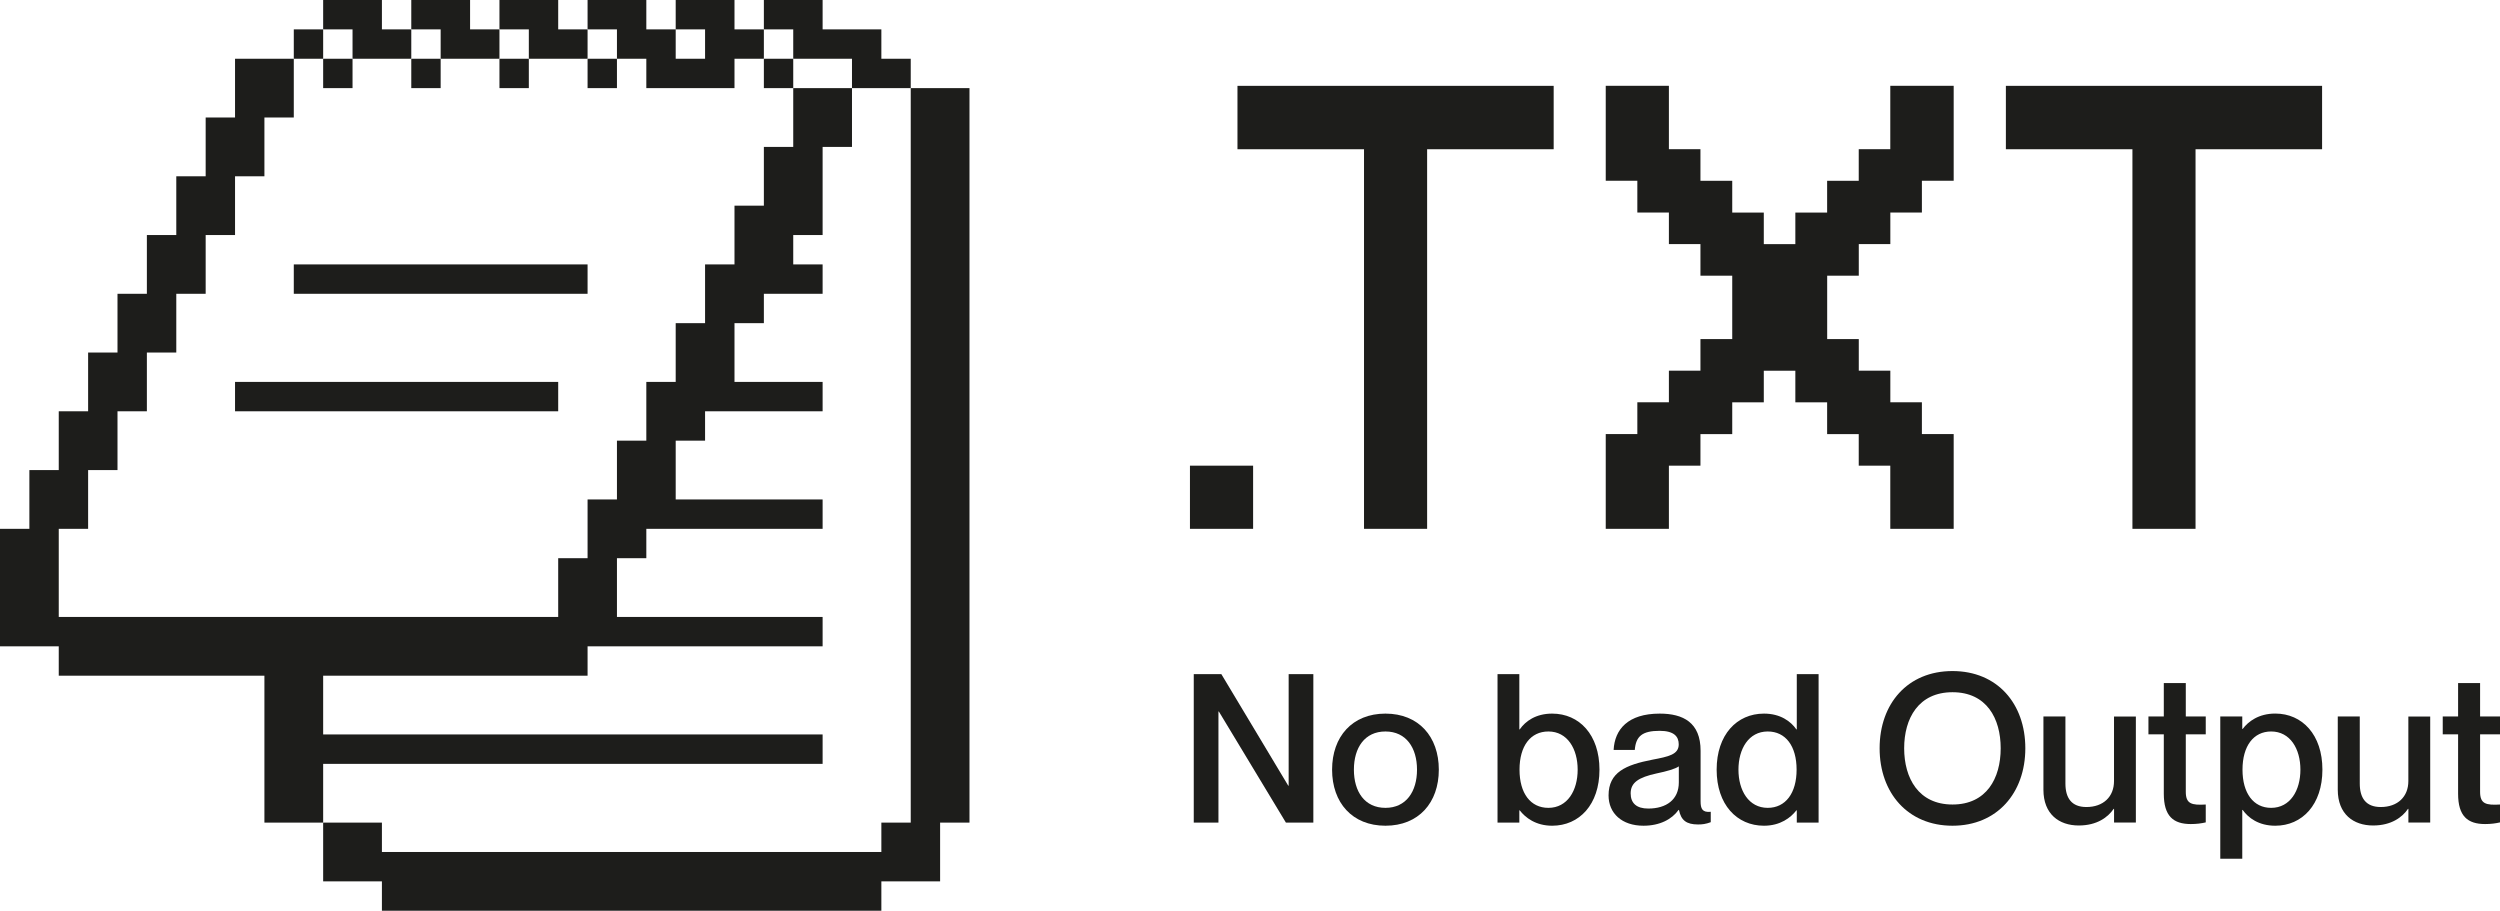
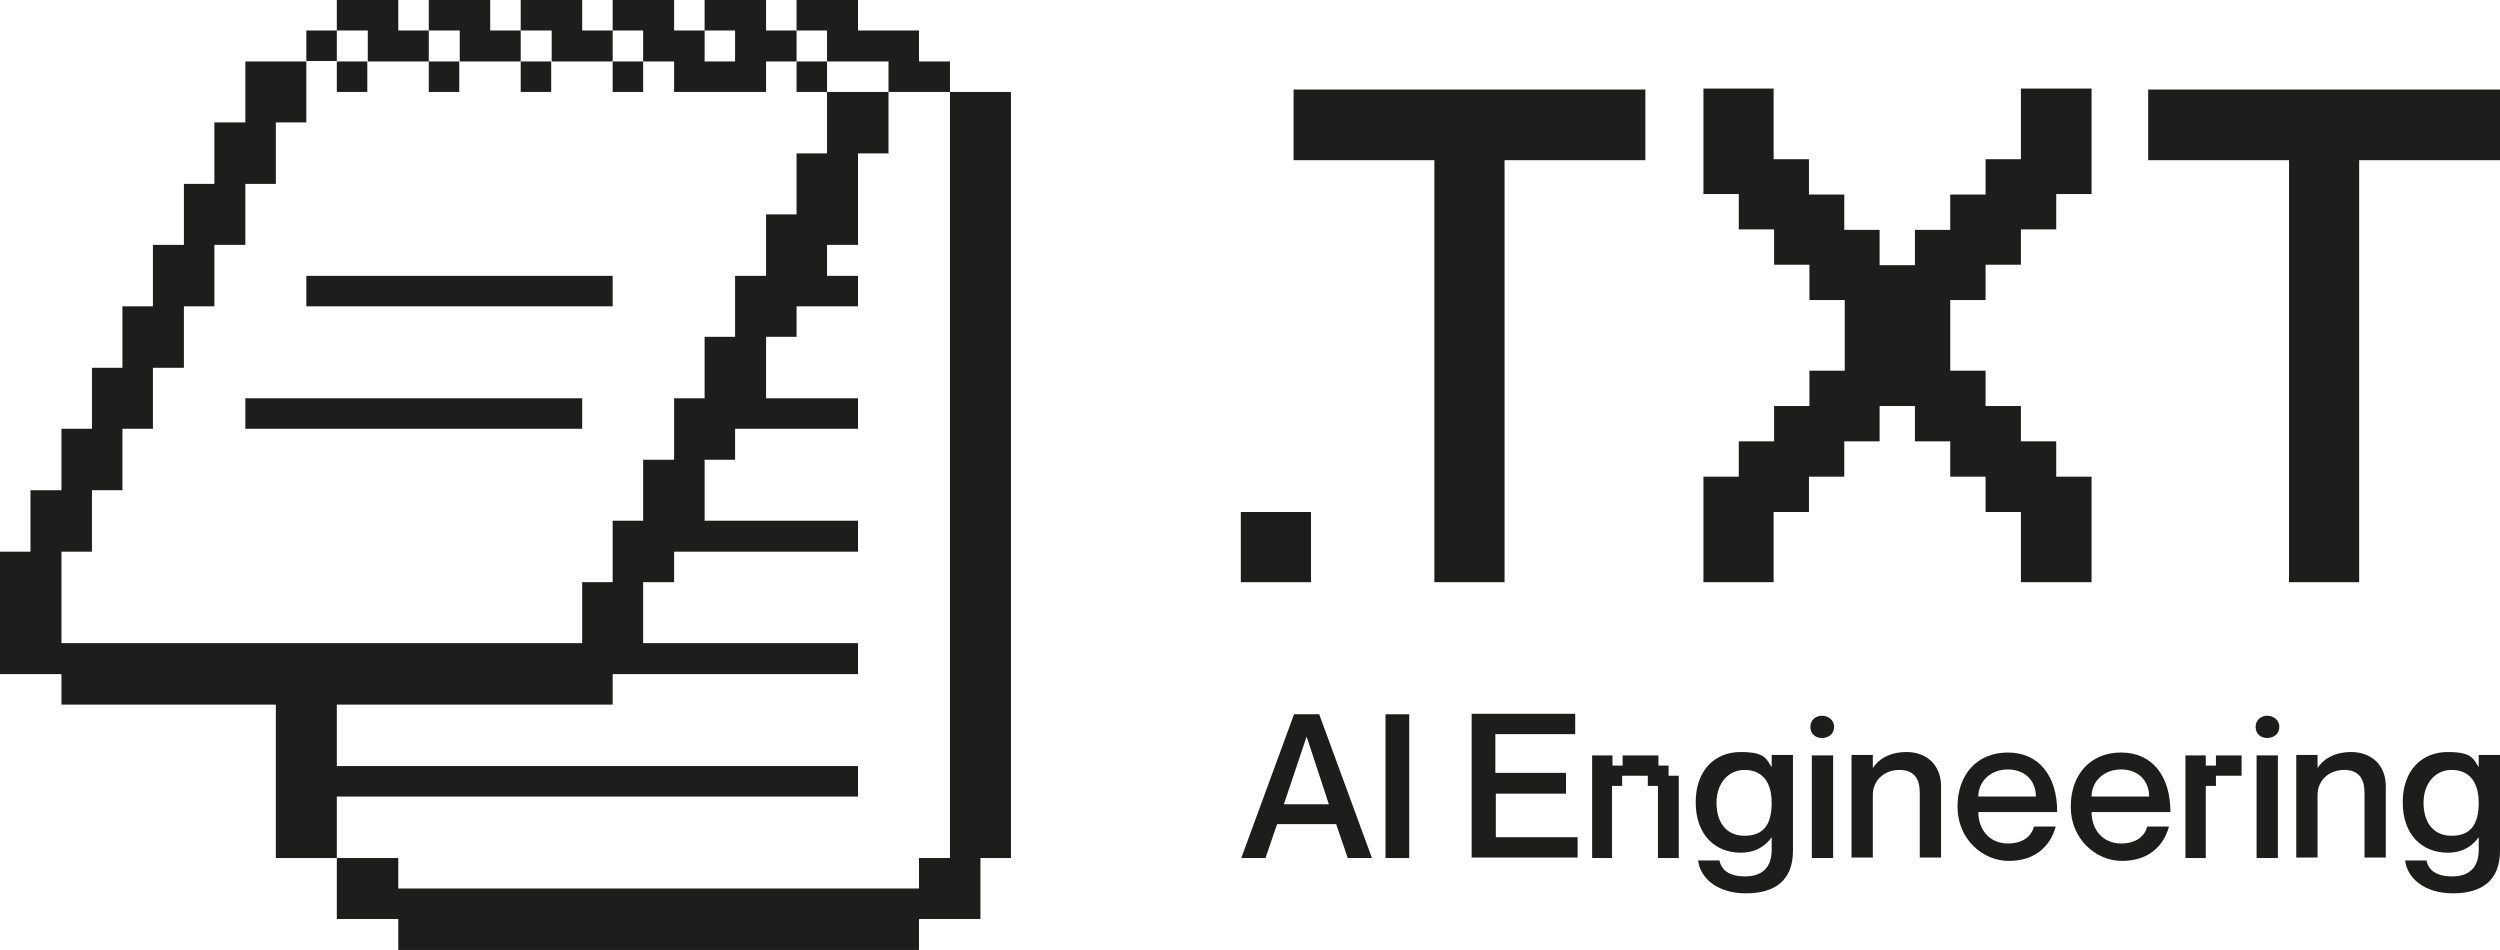
- <svg xmlns="http://www.w3.org/2000/svg" id="Layer_2" viewBox="0 0 538.74 196.26">
+ <svg xmlns="http://www.w3.org/2000/svg" id="Layer_2" version="1.1" viewBox="0 0 516.6 196.3">
  <defs>
-     <style>.cls-1{fill:#1d1d1b;}</style>
+     <style>
+       .st0 {
+         fill: #1d1d1b;
+       }
+     </style>
  </defs>
-   <g id="Layer_1-2">
-     <rect class="cls-1" x="63.31" y="6.33" width="6.33" height="6.33" />
-     <polygon class="cls-1" points="75.97 12.66 82.3 12.66 88.63 12.66 88.63 6.33 82.3 6.33 82.3 0 75.97 0 69.64 0 69.64 6.33 75.97 6.33 75.97 12.66" />
-     <polygon class="cls-1" points="94.96 12.66 101.3 12.66 107.63 12.66 107.63 6.33 101.3 6.33 101.3 0 94.96 0 88.63 0 88.63 6.33 94.96 6.33 94.96 12.66" />
-     <polygon class="cls-1" points="113.96 12.66 120.29 12.66 126.62 12.66 126.62 6.33 120.29 6.33 120.29 0 113.96 0 107.63 0 107.63 6.33 113.96 6.33 113.96 12.66" />
-     <polygon class="cls-1" points="132.95 12.66 139.28 12.66 139.28 18.99 145.61 18.99 151.94 18.99 158.28 18.99 158.28 12.66 164.61 12.66 164.61 6.33 158.28 6.33 158.28 0 151.94 0 145.61 0 145.61 6.33 151.94 6.33 151.94 12.66 145.61 12.66 145.61 6.33 139.28 6.33 139.28 0 132.95 0 126.62 0 126.62 6.33 132.95 6.33 132.95 12.66" />
-     <polygon class="cls-1" points="170.94 12.66 177.27 12.66 183.6 12.66 183.6 18.99 189.93 18.99 196.26 18.99 196.26 12.66 189.93 12.66 189.93 6.33 183.6 6.33 177.27 6.33 177.27 0 170.94 0 164.61 0 164.61 6.33 170.94 6.33 170.94 12.66" />
-     <rect class="cls-1" x="69.64" y="12.66" width="6.33" height="6.33" />
-     <rect class="cls-1" x="88.63" y="12.66" width="6.33" height="6.33" />
-     <rect class="cls-1" x="107.63" y="12.66" width="6.33" height="6.33" />
-     <rect class="cls-1" x="126.62" y="12.66" width="6.33" height="6.33" />
-     <rect class="cls-1" x="164.61" y="12.66" width="6.33" height="6.33" />
-     <polygon class="cls-1" points="63.31 63.31 69.64 63.31 75.97 63.31 82.3 63.31 88.63 63.31 94.96 63.31 101.3 63.31 107.63 63.31 113.96 63.31 120.29 63.31 126.62 63.31 126.62 56.98 120.29 56.98 113.96 56.98 107.63 56.98 101.3 56.98 94.96 56.98 88.63 56.98 82.3 56.98 75.97 56.98 69.64 56.98 63.31 56.98 63.31 63.31" />
-     <polygon class="cls-1" points="107.63 82.3 101.3 82.3 94.96 82.3 88.63 82.3 82.3 82.3 75.97 82.3 69.64 82.3 63.31 82.3 56.98 82.3 50.65 82.3 50.65 88.63 56.98 88.63 63.31 88.63 69.64 88.63 75.97 88.63 82.3 88.63 88.63 88.63 94.96 88.63 101.3 88.63 107.63 88.63 113.96 88.63 120.29 88.63 120.29 82.3 113.96 82.3 107.63 82.3" />
-     <polygon class="cls-1" points="69.64 164.61 75.97 164.61 82.3 164.61 88.63 164.61 94.96 164.61 101.3 164.61 107.63 164.61 113.96 164.61 120.29 164.61 126.62 164.61 132.95 164.61 139.28 164.61 145.61 164.61 151.94 164.61 158.28 164.61 164.61 164.61 170.94 164.61 177.27 164.61 177.27 158.27 170.94 158.27 164.61 158.27 158.28 158.27 151.94 158.27 145.61 158.27 139.28 158.27 132.95 158.27 126.62 158.27 120.29 158.27 113.96 158.27 107.63 158.27 101.3 158.27 94.96 158.27 88.63 158.27 82.3 158.27 75.97 158.27 69.64 158.27 69.64 151.94 69.64 145.61 75.97 145.61 82.3 145.61 88.63 145.61 94.96 145.61 101.3 145.61 107.63 145.61 113.96 145.61 120.29 145.61 126.62 145.61 126.62 139.28 132.95 139.28 139.28 139.28 145.61 139.28 151.94 139.28 158.28 139.28 164.61 139.28 170.94 139.28 177.27 139.28 177.27 132.95 170.94 132.95 164.61 132.95 158.28 132.95 151.94 132.95 145.61 132.95 139.28 132.95 132.95 132.95 132.95 126.62 132.95 120.29 139.28 120.29 139.28 113.96 145.61 113.96 151.94 113.96 158.28 113.96 164.61 113.96 170.94 113.96 177.27 113.96 177.27 107.63 170.94 107.63 164.61 107.63 158.28 107.63 151.94 107.63 145.61 107.63 145.61 101.3 145.61 94.96 151.94 94.96 151.94 88.63 158.28 88.63 164.61 88.63 170.94 88.63 177.27 88.63 177.27 82.3 170.94 82.3 164.61 82.3 158.28 82.3 158.28 75.97 158.28 69.64 164.61 69.64 164.61 63.31 170.94 63.31 177.27 63.31 177.27 56.98 170.94 56.98 170.94 50.65 177.27 50.65 177.27 44.32 177.27 37.99 177.27 31.66 183.6 31.66 183.6 25.32 183.6 18.99 177.27 18.99 170.94 18.99 170.94 25.32 170.94 31.66 164.61 31.66 164.61 37.99 164.61 44.32 158.28 44.32 158.28 50.65 158.28 56.98 151.94 56.98 151.94 63.31 151.94 69.64 145.61 69.64 145.61 75.97 145.61 82.3 139.28 82.3 139.28 88.63 139.28 94.96 132.95 94.96 132.95 101.3 132.95 107.63 126.62 107.63 126.62 113.96 126.62 120.29 120.29 120.29 120.29 126.62 120.29 132.95 113.96 132.95 107.63 132.95 101.3 132.95 94.96 132.95 88.63 132.95 82.3 132.95 75.97 132.95 69.64 132.95 63.31 132.95 56.98 132.95 50.65 132.95 44.32 132.95 37.99 132.95 31.65 132.95 25.32 132.95 18.99 132.95 12.66 132.95 12.66 126.62 12.66 120.29 12.66 113.96 18.99 113.96 18.99 107.63 18.99 101.3 25.32 101.3 25.32 94.96 25.32 88.63 31.65 88.63 31.65 82.3 31.65 75.97 37.99 75.97 37.99 69.64 37.99 63.31 44.32 63.31 44.32 56.98 44.32 50.65 50.65 50.65 50.65 44.32 50.65 37.99 56.98 37.99 56.98 31.66 56.98 25.32 63.31 25.32 63.31 18.99 63.31 12.66 56.98 12.66 50.65 12.66 50.65 18.99 50.65 25.32 44.32 25.32 44.32 31.66 44.32 37.99 37.99 37.99 37.99 44.32 37.99 50.65 31.65 50.65 31.65 56.98 31.65 63.31 25.32 63.31 25.32 69.64 25.32 75.97 18.99 75.97 18.99 82.3 18.99 88.63 12.66 88.63 12.66 94.96 12.66 101.3 6.33 101.3 6.33 107.63 6.33 113.96 0 113.96 0 120.29 0 126.62 0 132.95 0 139.28 6.33 139.28 12.66 139.28 12.66 145.61 18.99 145.61 25.32 145.61 31.65 145.61 37.99 145.61 44.32 145.61 50.65 145.61 56.98 145.61 56.98 151.94 56.98 158.27 56.98 164.61 56.98 170.94 56.98 177.27 63.31 177.27 69.64 177.27 69.64 170.94 69.64 164.61" />
-     <polygon class="cls-1" points="202.59 18.99 196.26 18.99 196.26 25.32 196.26 31.66 196.26 37.99 196.26 44.32 196.26 50.65 196.26 56.98 196.26 63.31 196.26 69.64 196.26 75.97 196.26 82.3 196.26 88.63 196.26 94.96 196.26 101.3 196.26 107.63 196.26 113.96 196.26 120.29 196.26 126.62 196.26 132.95 196.26 139.28 196.26 145.61 196.26 151.94 196.26 158.27 196.26 164.61 196.26 170.94 196.26 177.27 189.93 177.27 189.93 183.6 183.6 183.6 177.27 183.6 170.94 183.6 164.61 183.6 158.28 183.6 151.94 183.6 145.61 183.6 139.28 183.6 132.95 183.6 126.62 183.6 120.29 183.6 113.96 183.6 107.63 183.6 101.3 183.6 94.96 183.6 88.63 183.6 82.3 183.6 82.3 177.27 75.97 177.27 69.64 177.27 69.64 183.6 69.64 189.93 75.97 189.93 82.3 189.93 82.3 196.26 88.63 196.26 94.96 196.26 101.3 196.26 107.63 196.26 113.96 196.26 120.29 196.26 126.62 196.26 132.95 196.26 139.28 196.26 145.61 196.26 151.94 196.26 158.28 196.26 164.61 196.26 170.94 196.26 177.27 196.26 183.6 196.26 189.93 196.26 189.93 189.93 196.26 189.93 202.59 189.93 202.59 183.6 202.59 177.27 208.92 177.27 208.92 170.94 208.92 164.61 208.92 158.27 208.92 151.94 208.92 145.61 208.92 139.28 208.92 132.95 208.92 126.62 208.92 120.29 208.92 113.96 208.92 107.63 208.92 101.3 208.92 94.96 208.92 88.63 208.92 82.3 208.92 75.97 208.92 69.64 208.92 63.31 208.92 56.98 208.92 50.65 208.92 44.32 208.92 37.99 208.92 31.66 208.92 25.32 208.92 18.99 202.59 18.99" />
-     <path class="cls-1" d="M256.43,113.96v-13.61h13.61v13.61h-13.61Z" />
-     <path class="cls-1" d="M293.94,113.96V32.16h-27.27v-13.66h68.14v13.66h-27.27v81.8h-13.61Z" />
-     <path class="cls-1" d="M346.03,113.96v-20.42h6.81v-6.85h6.8v-6.81h6.8v-6.81h6.85v-13.66h-6.85v-6.81h-6.8v-6.8h-6.8v-6.85h-6.81v-20.46h13.61v13.66h6.8v6.81h6.85v6.85h6.8v6.8h6.8v-6.8h6.85v-6.85h6.81v-6.81h6.8v-13.66h13.66v20.46h-6.85v6.85h-6.8v6.8h-6.8v6.81h-6.81v13.66h6.81v6.81h6.8v6.81h6.8v6.85h6.85v20.42h-13.66v-13.61h-6.8v-6.8h-6.81v-6.85h-6.85v-6.81h-6.8v6.81h-6.8v6.85h-6.85v6.8h-6.8v13.61h-13.61Z" />
-     <path class="cls-1" d="M459.53,113.96V32.16h-27.27v-13.66h68.14v13.66h-27.27v81.8h-13.61Z" />
-     <path class="cls-1" d="M257.25,145.28h5.95l14.41,24.03h.09v-24.03h5.32v31.99h-5.91l-14.45-23.94h-.09v23.94h-5.32v-31.99Z" />
-     <path class="cls-1" d="M298.56,177.94c-7.16,0-11.5-4.97-11.5-12.08s4.34-12.08,11.5-12.08,11.5,4.97,11.5,12.08-4.34,12.08-11.5,12.08ZM298.56,174.09c4.47,0,6.8-3.53,6.8-8.23s-2.33-8.23-6.8-8.23-6.8,3.49-6.8,8.23,2.33,8.23,6.8,8.23Z" />
-     <path class="cls-1" d="M344.68,165.86c0,7.52-4.34,12.08-10.2,12.08-3.53,0-5.77-1.74-6.98-3.31h-.09v2.64h-4.7v-31.99h4.7v11.9h.09c1.21-1.75,3.45-3.4,6.98-3.4,5.86,0,10.2,4.56,10.2,12.08ZM339.98,165.86c0-4.47-2.19-8.23-6.31-8.23-3.85,0-6.22,3.13-6.22,8.23s2.37,8.23,6.22,8.23c4.12,0,6.31-3.76,6.31-8.23Z" />
-     <path class="cls-1" d="M357.66,157.49c-3.76,0-5.14,1.16-5.37,4.12h-4.56c.22-4.38,3.04-7.83,9.93-7.83,5.06,0,8.81,1.92,8.81,8.01v10.87c0,1.61.36,2.46,2.19,2.28v2.24c-1.07.4-1.83.49-2.73.49-2.51,0-3.67-.89-4.12-3.13h-.09c-1.43,2.01-4.03,3.4-7.56,3.4-4.65,0-7.52-2.68-7.52-6.53,0-5.01,3.71-6.58,9.44-7.7,3.53-.67,5.68-1.12,5.68-3.31,0-1.66-.99-2.91-4.12-2.91ZM361.78,168.59v-3.44c-.76.54-2.6,1.07-4.79,1.52-3.89.85-5.59,1.97-5.59,4.3,0,2.1,1.25,3.27,3.8,3.27,3.89,0,6.58-1.92,6.58-5.64Z" />
-     <path class="cls-1" d="M391.9,145.28v31.99h-4.7v-2.64h-.09c-1.21,1.57-3.45,3.31-6.98,3.31-5.86,0-10.2-4.56-10.2-12.08s4.34-12.08,10.2-12.08c3.53,0,5.77,1.66,6.98,3.4h.09v-11.9h4.7ZM387.16,165.86c0-5.1-2.37-8.23-6.22-8.23-4.12,0-6.31,3.76-6.31,8.23s2.19,8.23,6.31,8.23c3.85,0,6.22-3.18,6.22-8.23Z" />
-     <path class="cls-1" d="M405.05,161.25c0-9.62,6.04-16.64,15.7-16.64s15.7,7.02,15.7,16.64-6.08,16.69-15.7,16.69-15.7-7.07-15.7-16.69ZM431.14,161.25c0-6.44-3.04-12.08-10.38-12.08s-10.42,5.64-10.42,12.08,3.09,12.12,10.42,12.12,10.38-5.64,10.38-12.12Z" />
-     <path class="cls-1" d="M460.27,154.4v22.86h-4.7v-2.95h-.09c-1.21,1.79-3.58,3.58-7.52,3.58-4.25,0-7.61-2.46-7.61-7.7v-15.79h4.74v14.45c0,3.09,1.3,5.06,4.52,5.06,3.62,0,5.95-2.19,5.95-5.59v-13.91h4.7Z" />
-     <path class="cls-1" d="M471.03,158.25v12.39c0,2.59,1.25,2.91,4.3,2.73v3.85c-.94.22-1.97.36-3.22.36-3.76,0-5.82-1.7-5.82-6.53v-12.8h-3.31v-3.85h3.31v-7.2h4.74v7.2h4.3v3.85h-4.3Z" />
-     <path class="cls-1" d="M500.47,165.86c0,7.52-4.34,12.08-10.16,12.08-3.58,0-5.82-1.7-7.02-3.4h-.09v10.51h-4.74v-30.65h4.74v2.68h.09c1.21-1.61,3.45-3.31,7.02-3.31,5.82,0,10.16,4.56,10.16,12.08ZM495.73,165.86c0-4.47-2.19-8.23-6.31-8.23-3.8,0-6.17,3.13-6.17,8.23s2.37,8.23,6.17,8.23c4.12,0,6.31-3.76,6.31-8.23Z" />
-     <path class="cls-1" d="M523.7,154.4v22.86h-4.7v-2.95h-.09c-1.21,1.79-3.58,3.58-7.52,3.58-4.25,0-7.61-2.46-7.61-7.7v-15.79h4.74v14.45c0,3.09,1.3,5.06,4.52,5.06,3.62,0,5.95-2.19,5.95-5.59v-13.91h4.7Z" />
-     <path class="cls-1" d="M534.45,158.25v12.39c0,2.59,1.25,2.91,4.3,2.73v3.85c-.94.22-1.97.36-3.22.36-3.76,0-5.82-1.7-5.82-6.53v-12.8h-3.31v-3.85h3.31v-7.2h4.74v7.2h4.3v3.85h-4.3Z" />
+   <rect class="st0" x="63.3" y="6.3" width="6.3" height="6.3" />
+   <polygon class="st0" points="76 12.7 82.3 12.7 88.6 12.7 88.6 6.3 82.3 6.3 82.3 0 76 0 69.6 0 69.6 6.3 76 6.3 76 12.7" />
+   <polygon class="st0" points="95 12.7 101.3 12.7 107.6 12.7 107.6 6.3 101.3 6.3 101.3 0 95 0 88.6 0 88.6 6.3 95 6.3 95 12.7" />
+   <polygon class="st0" points="114 12.7 120.3 12.7 126.6 12.7 126.6 6.3 120.3 6.3 120.3 0 114 0 107.6 0 107.6 6.3 114 6.3 114 12.7" />
+   <polygon class="st0" points="132.9 12.7 139.3 12.7 139.3 19 145.6 19 151.9 19 158.3 19 158.3 12.7 164.6 12.7 164.6 6.3 158.3 6.3 158.3 0 151.9 0 145.6 0 145.6 6.3 151.9 6.3 151.9 12.7 145.6 12.7 145.6 6.3 139.3 6.3 139.3 0 132.9 0 126.6 0 126.6 6.3 132.9 6.3 132.9 12.7" />
+   <polygon class="st0" points="170.9 12.7 177.3 12.7 183.6 12.7 183.6 19 189.9 19 196.3 19 196.3 12.7 189.9 12.7 189.9 6.3 183.6 6.3 177.3 6.3 177.3 0 170.9 0 164.6 0 164.6 6.3 170.9 6.3 170.9 12.7" />
+   <rect class="st0" x="69.6" y="12.7" width="6.3" height="6.3" />
+   <rect class="st0" x="88.6" y="12.7" width="6.3" height="6.3" />
+   <rect class="st0" x="107.6" y="12.7" width="6.3" height="6.3" />
+   <rect class="st0" x="126.6" y="12.7" width="6.3" height="6.3" />
+   <rect class="st0" x="164.6" y="12.7" width="6.3" height="6.3" />
+   <polygon class="st0" points="63.3 63.3 69.6 63.3 76 63.3 82.3 63.3 88.6 63.3 95 63.3 101.3 63.3 107.6 63.3 114 63.3 120.3 63.3 126.6 63.3 126.6 57 120.3 57 114 57 107.6 57 101.3 57 95 57 88.6 57 82.3 57 76 57 69.6 57 63.3 57 63.3 63.3" />
+   <polygon class="st0" points="107.6 82.3 101.3 82.3 95 82.3 88.6 82.3 82.3 82.3 76 82.3 69.6 82.3 63.3 82.3 57 82.3 50.7 82.3 50.7 88.6 57 88.6 63.3 88.6 69.6 88.6 76 88.6 82.3 88.6 88.6 88.6 95 88.6 101.3 88.6 107.6 88.6 114 88.6 120.3 88.6 120.3 82.3 114 82.3 107.6 82.3" />
+   <polygon class="st0" points="69.6 164.6 76 164.6 82.3 164.6 88.6 164.6 95 164.6 101.3 164.6 107.6 164.6 114 164.6 120.3 164.6 126.6 164.6 132.9 164.6 139.3 164.6 145.6 164.6 151.9 164.6 158.3 164.6 164.6 164.6 170.9 164.6 177.3 164.6 177.3 158.3 170.9 158.3 164.6 158.3 158.3 158.3 151.9 158.3 145.6 158.3 139.3 158.3 132.9 158.3 126.6 158.3 120.3 158.3 114 158.3 107.6 158.3 101.3 158.3 95 158.3 88.6 158.3 82.3 158.3 76 158.3 69.6 158.3 69.6 151.9 69.6 145.6 76 145.6 82.3 145.6 88.6 145.6 95 145.6 101.3 145.6 107.6 145.6 114 145.6 120.3 145.6 126.6 145.6 126.6 139.3 132.9 139.3 139.3 139.3 145.6 139.3 151.9 139.3 158.3 139.3 164.6 139.3 170.9 139.3 177.3 139.3 177.3 132.9 170.9 132.9 164.6 132.9 158.3 132.9 151.9 132.9 145.6 132.9 139.3 132.9 132.9 132.9 132.9 126.6 132.9 120.3 139.3 120.3 139.3 114 145.6 114 151.9 114 158.3 114 164.6 114 170.9 114 177.3 114 177.3 107.6 170.9 107.6 164.6 107.6 158.3 107.6 151.9 107.6 145.6 107.6 145.6 101.3 145.6 95 151.9 95 151.9 88.6 158.3 88.6 164.6 88.6 170.9 88.6 177.3 88.6 177.3 82.3 170.9 82.3 164.6 82.3 158.3 82.3 158.3 76 158.3 69.6 164.6 69.6 164.6 63.3 170.9 63.3 177.3 63.3 177.3 57 170.9 57 170.9 50.6 177.3 50.6 177.3 44.3 177.3 38 177.3 31.7 183.6 31.7 183.6 25.3 183.6 19 177.3 19 170.9 19 170.9 25.3 170.9 31.7 164.6 31.7 164.6 38 164.6 44.3 158.3 44.3 158.3 50.6 158.3 57 151.9 57 151.9 63.3 151.9 69.6 145.6 69.6 145.6 76 145.6 82.3 139.3 82.3 139.3 88.6 139.3 95 132.9 95 132.9 101.3 132.9 107.6 126.6 107.6 126.6 114 126.6 120.3 120.3 120.3 120.3 126.6 120.3 132.9 114 132.9 107.6 132.9 101.3 132.9 95 132.9 88.6 132.9 82.3 132.9 76 132.9 69.6 132.9 63.3 132.9 57 132.9 50.7 132.9 44.3 132.9 38 132.9 31.6 132.9 25.3 132.9 19 132.9 12.7 132.9 12.7 126.6 12.7 120.3 12.7 114 19 114 19 107.6 19 101.3 25.3 101.3 25.3 95 25.3 88.6 31.6 88.6 31.6 82.3 31.6 76 38 76 38 69.6 38 63.3 44.3 63.3 44.3 57 44.3 50.6 50.7 50.6 50.7 44.3 50.7 38 57 38 57 31.7 57 25.3 63.3 25.3 63.3 19 63.3 12.7 57 12.7 50.7 12.7 50.7 19 50.7 25.3 44.3 25.3 44.3 31.7 44.3 38 38 38 38 44.3 38 50.6 31.6 50.6 31.6 57 31.6 63.3 25.3 63.3 25.3 69.6 25.3 76 19 76 19 82.3 19 88.6 12.7 88.6 12.7 95 12.7 101.3 6.3 101.3 6.3 107.6 6.3 114 0 114 0 120.3 0 126.6 0 132.9 0 139.3 6.3 139.3 12.7 139.3 12.7 145.6 19 145.6 25.3 145.6 31.6 145.6 38 145.6 44.3 145.6 50.7 145.6 57 145.6 57 151.9 57 158.3 57 164.6 57 170.9 57 177.3 63.3 177.3 69.6 177.3 69.6 170.9 69.6 164.6" />
+   <polygon class="st0" points="202.6 19 196.3 19 196.3 25.3 196.3 31.7 196.3 38 196.3 44.3 196.3 50.6 196.3 57 196.3 63.3 196.3 69.6 196.3 76 196.3 82.3 196.3 88.6 196.3 95 196.3 101.3 196.3 107.6 196.3 114 196.3 120.3 196.3 126.6 196.3 132.9 196.3 139.3 196.3 145.6 196.3 151.9 196.3 158.3 196.3 164.6 196.3 170.9 196.3 177.3 189.9 177.3 189.9 183.6 183.6 183.6 177.3 183.6 170.9 183.6 164.6 183.6 158.3 183.6 151.9 183.6 145.6 183.6 139.3 183.6 132.9 183.6 126.6 183.6 120.3 183.6 114 183.6 107.6 183.6 101.3 183.6 95 183.6 88.6 183.6 82.3 183.6 82.3 177.3 76 177.3 69.6 177.3 69.6 183.6 69.6 189.9 76 189.9 82.3 189.9 82.3 196.3 88.6 196.3 95 196.3 101.3 196.3 107.6 196.3 114 196.3 120.3 196.3 126.6 196.3 132.9 196.3 139.3 196.3 145.6 196.3 151.9 196.3 158.3 196.3 164.6 196.3 170.9 196.3 177.3 196.3 183.6 196.3 189.9 196.3 189.9 189.9 196.3 189.9 202.6 189.9 202.6 183.6 202.6 177.3 208.9 177.3 208.9 170.9 208.9 164.6 208.9 158.3 208.9 151.9 208.9 145.6 208.9 139.3 208.9 132.9 208.9 126.6 208.9 120.3 208.9 114 208.9 107.6 208.9 101.3 208.9 95 208.9 88.6 208.9 82.3 208.9 76 208.9 69.6 208.9 63.3 208.9 57 208.9 50.6 208.9 44.3 208.9 38 208.9 31.7 208.9 25.3 208.9 19 202.6 19" />
+   <g>
+     <path class="st0" d="M256.4,120.3v-14.5h14.5v14.5h-14.5Z" />
+     <path class="st0" d="M296.4,120.3V33.1h-29.1v-14.6h72.7v14.6h-29.1v87.2h-14.5,0Z" />
+     <path class="st0" d="M352,120.3v-21.8h7.3v-7.3h7.3v-7.3h7.3v-7.3h7.3v-14.6h-7.3v-7.3h-7.3v-7.3h-7.3v-7.3h-7.3v-21.8h14.5v14.6h7.3v7.3h7.3v7.3h7.3v7.3h7.3v-7.3h7.3v-7.3h7.3v-7.3h7.3v-14.6h14.6v21.8h-7.3v7.3h-7.3v7.3h-7.3v7.3h-7.3v14.6h7.3v7.3h7.3v7.3h7.3v7.3h7.3v21.8h-14.6v-14.5h-7.3v-7.3h-7.3v-7.3h-7.3v-7.3h-7.3v7.3h-7.3v7.3h-7.3v7.3h-7.3v14.5h-14.5Z" />
+     <path class="st0" d="M473,120.3V33.1h-29.1v-14.6h72.7v14.6h-29.1v87.2h-14.5,0Z" />
+   </g>
+   <g>
+     <path class="st0" d="M263.9,170.3l-2.4,7h-5l10.9-29.7h5.2l10.9,29.7h-5l-2.4-7h-12.1ZM274.6,166.2l-4.6-14h0l-4.7,14h9.4Z" />
+     <path class="st0" d="M291.2,147.6v29.7h-4.9v-29.7h4.9Z" />
+     <path class="st0" d="M323.6,159.8v4.2h-14.5v9h16.9v4.2h-21.9v-29.7h21.4v4.2h-16.5v8h14.5Z" />
+     <path class="st0" d="M329,177.3v-21.2h4.2v2.1h2.1v-2.1h7.4v2.1h2.1v2.1h2.1v17h-4.3v-14.9h-2.1v-2.1h-5.3v2.1h-2.1v14.9h-4.2Z" />
+     <path class="st0" d="M370.5,156.1v19.7c0,6.1-3.7,8.8-9.7,8.8s-9.5-3.2-9.9-6.8h4.4c.4,1.9,1.9,3.3,5.3,3.3s5.5-1.7,5.5-5.5v-2.6h0c-1.1,1.6-3.1,3.2-6.4,3.2-5.3,0-9.3-3.7-9.3-10.4s4-10.4,9.3-10.4,5.3,1.6,6.4,3.1h0v-2.5h4.4ZM366.1,165.9c0-4.5-2.1-6.8-5.6-6.8s-5.8,2.9-5.8,6.8,1.9,6.8,5.8,6.8,5.6-2.3,5.6-6.8Z" />
+     <path class="st0" d="M374.1,150.2c0-1.5,1.2-2.3,2.4-2.3s2.5.8,2.5,2.3-1.2,2.3-2.5,2.3-2.4-.8-2.4-2.3ZM378.8,156.1v21.2h-4.4v-21.2h4.4Z" />
+     <path class="st0" d="M401.1,162.6v14.6h-4.4v-13.4c0-2.9-1.2-4.7-4.2-4.7s-5.5,2-5.5,5.2v12.9h-4.4v-21.2h4.4v2.7h0c1.1-1.7,3.3-3.3,7-3.3s7.1,2.3,7.1,7.1Z" />
+     <path class="st0" d="M420.4,170.8h4.4c-1.1,4-4.2,7.1-9.7,7.1s-10.6-4.6-10.6-11.2,4-11.2,10.4-11.2,10.2,4.8,10.2,12.3h-16.3c0,3.6,2.3,6.5,6.1,6.5s5.1-2.2,5.4-3.5ZM408.8,164.6h11.9c0-3.3-2.3-5.6-5.8-5.6s-6.1,2.4-6.1,5.6Z" />
+     <path class="st0" d="M443.8,170.8h4.4c-1.1,4-4.2,7.1-9.7,7.1s-10.6-4.6-10.6-11.2,4-11.2,10.4-11.2,10.2,4.8,10.2,12.3h-16.3c0,3.6,2.3,6.5,6.1,6.5s5.1-2.2,5.4-3.5ZM432.2,164.6h11.9c0-3.3-2.3-5.6-5.8-5.6s-6.1,2.4-6.1,5.6Z" />
+     <path class="st0" d="M451.6,177.3v-21.2h4.2v2.1h2.1v-2.1h5.3v4.2h-5.3v2.1h-2.1v14.9h-4.2Z" />
+     <path class="st0" d="M466.1,150.2c0-1.5,1.2-2.3,2.4-2.3s2.5.8,2.5,2.3-1.2,2.3-2.5,2.3-2.4-.8-2.4-2.3ZM470.7,156.1v21.2h-4.4v-21.2h4.4Z" />
+     <path class="st0" d="M493,162.6v14.6h-4.4v-13.4c0-2.9-1.2-4.7-4.2-4.7s-5.5,2-5.5,5.2v12.9h-4.4v-21.2h4.4v2.7h0c1.1-1.7,3.3-3.3,7-3.3s7.1,2.3,7.1,7.1Z" />
+     <path class="st0" d="M516.6,156.1v19.7c0,6.1-3.7,8.8-9.7,8.8s-9.5-3.2-9.9-6.8h4.4c.4,1.9,1.9,3.3,5.3,3.3s5.5-1.7,5.5-5.5v-2.6h0c-1.1,1.6-3.1,3.2-6.4,3.2-5.3,0-9.3-3.7-9.3-10.4s4-10.4,9.3-10.4,5.3,1.6,6.4,3.1h0v-2.5h4.4ZM512.2,165.9c0-4.5-2.1-6.8-5.6-6.8s-5.8,2.9-5.8,6.8,1.9,6.8,5.8,6.8,5.6-2.3,5.6-6.8Z" />
  </g>
</svg>
